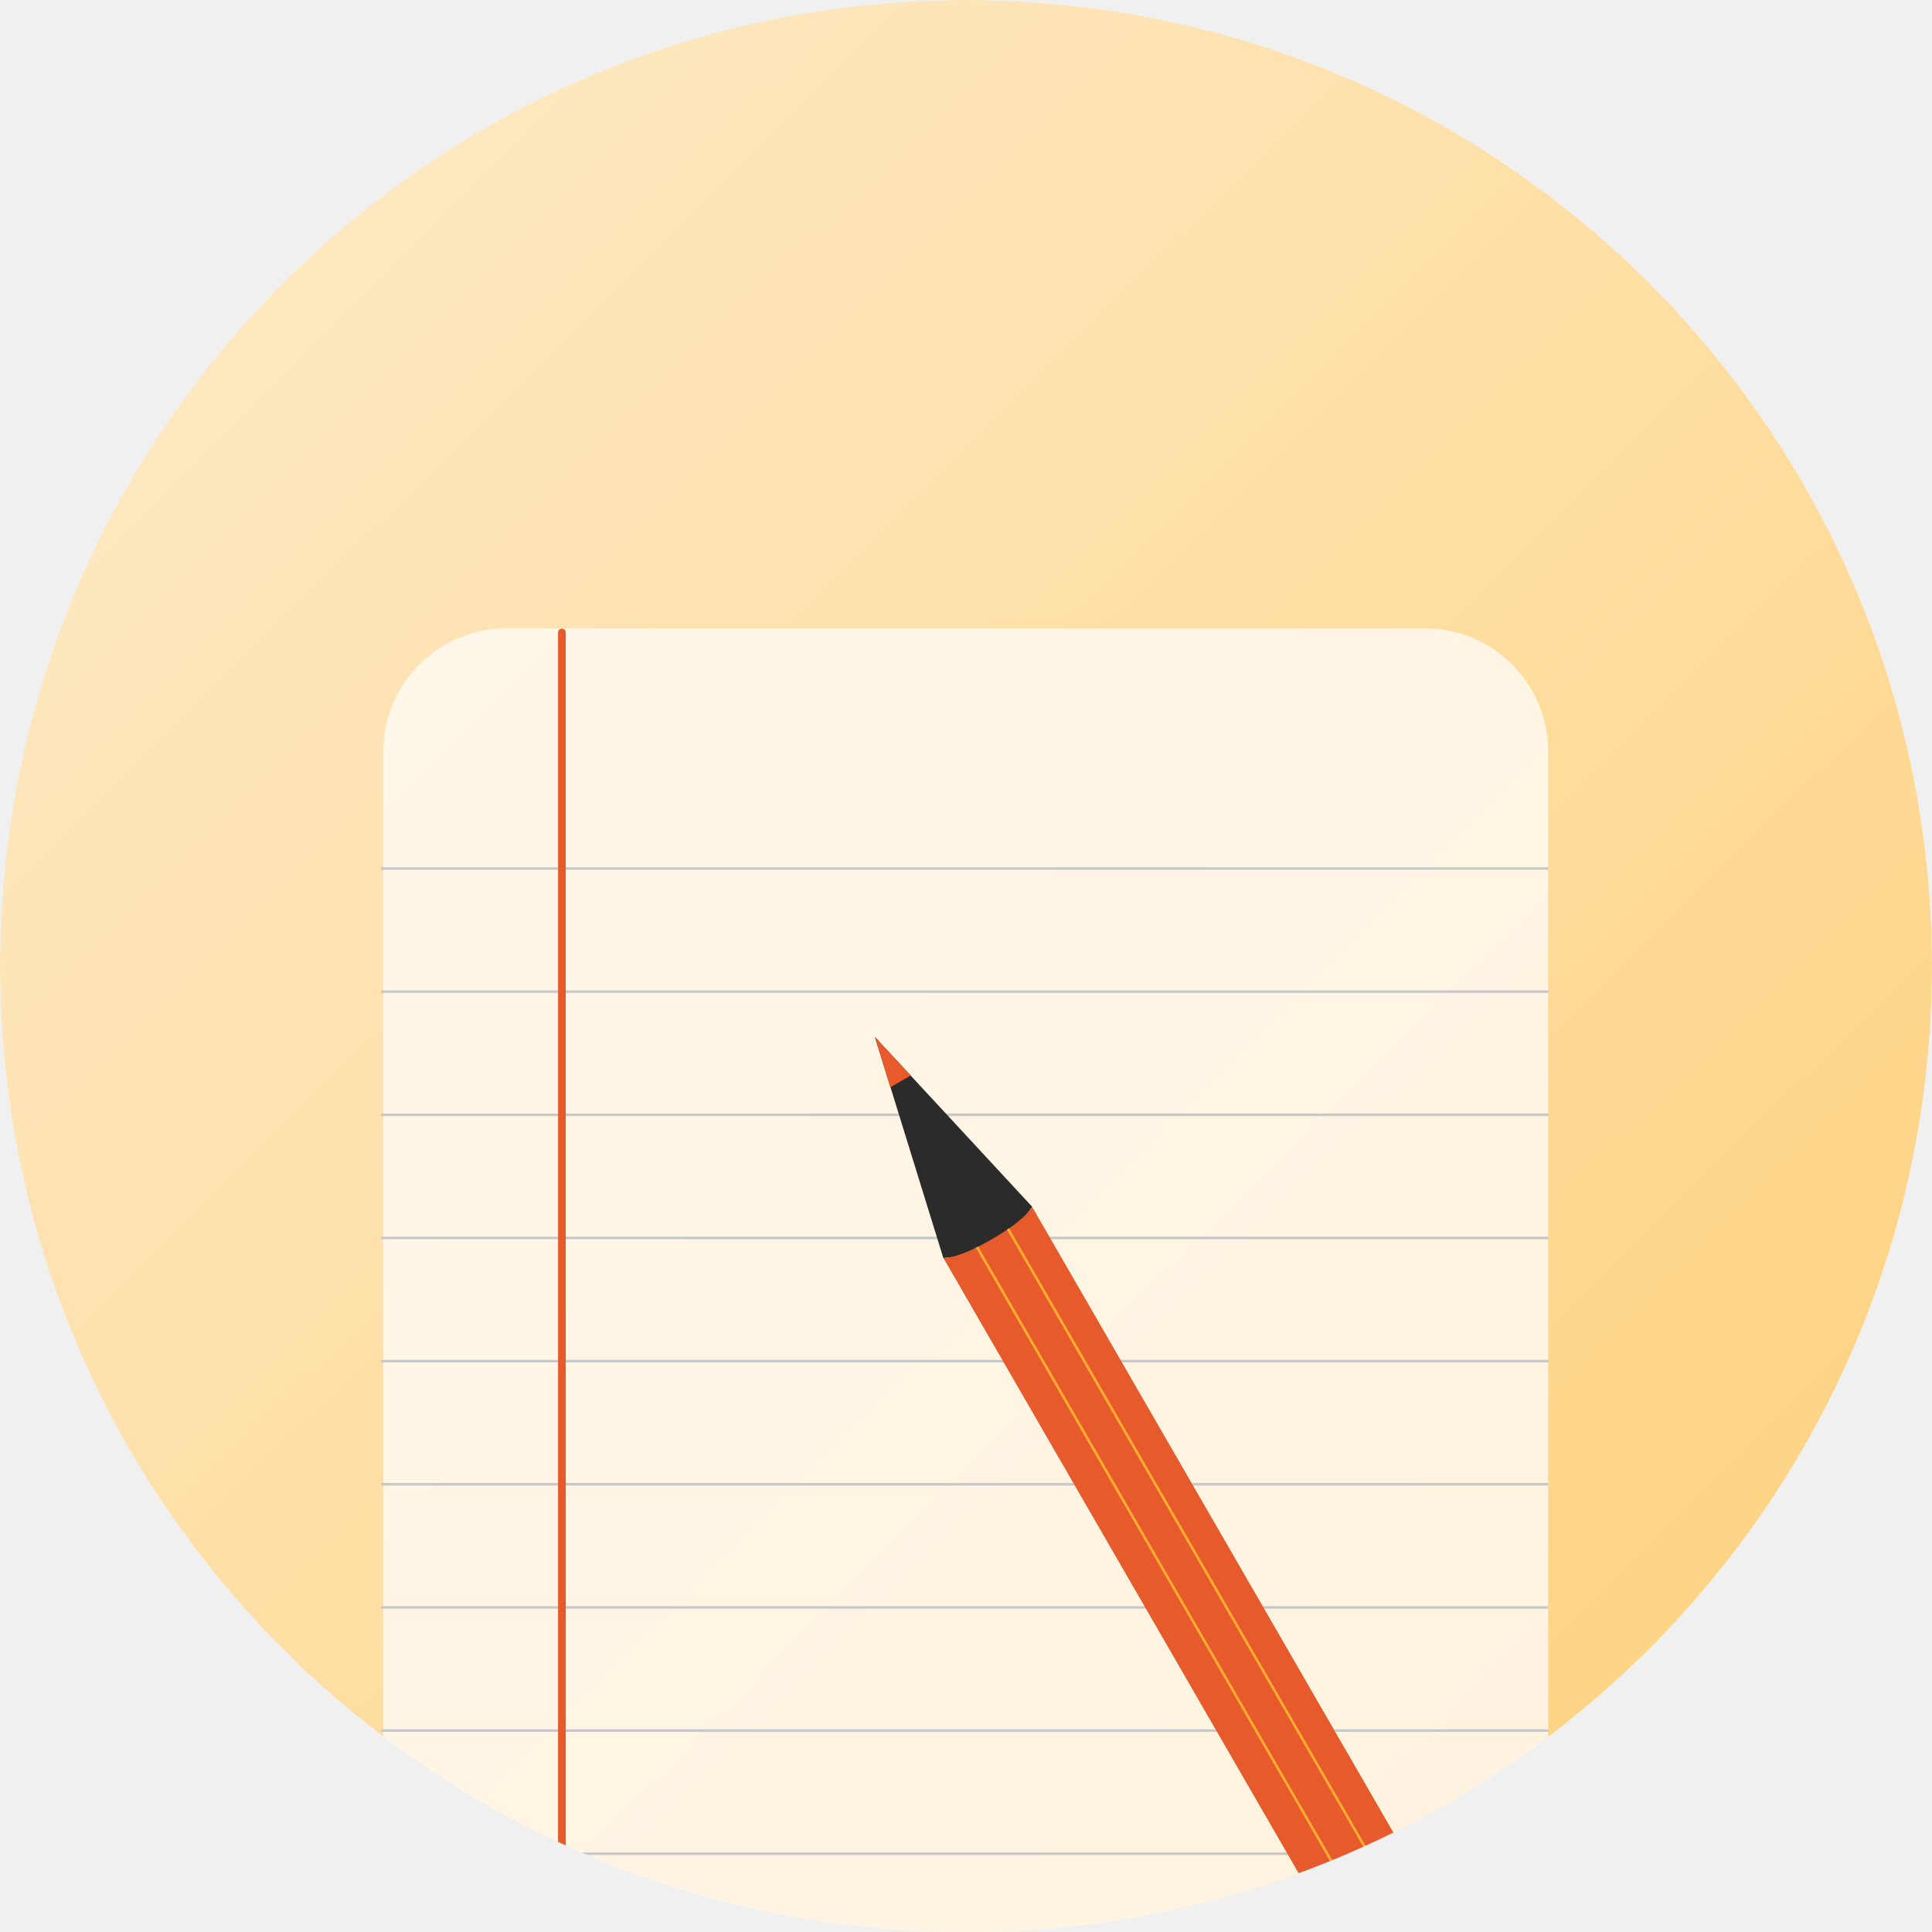
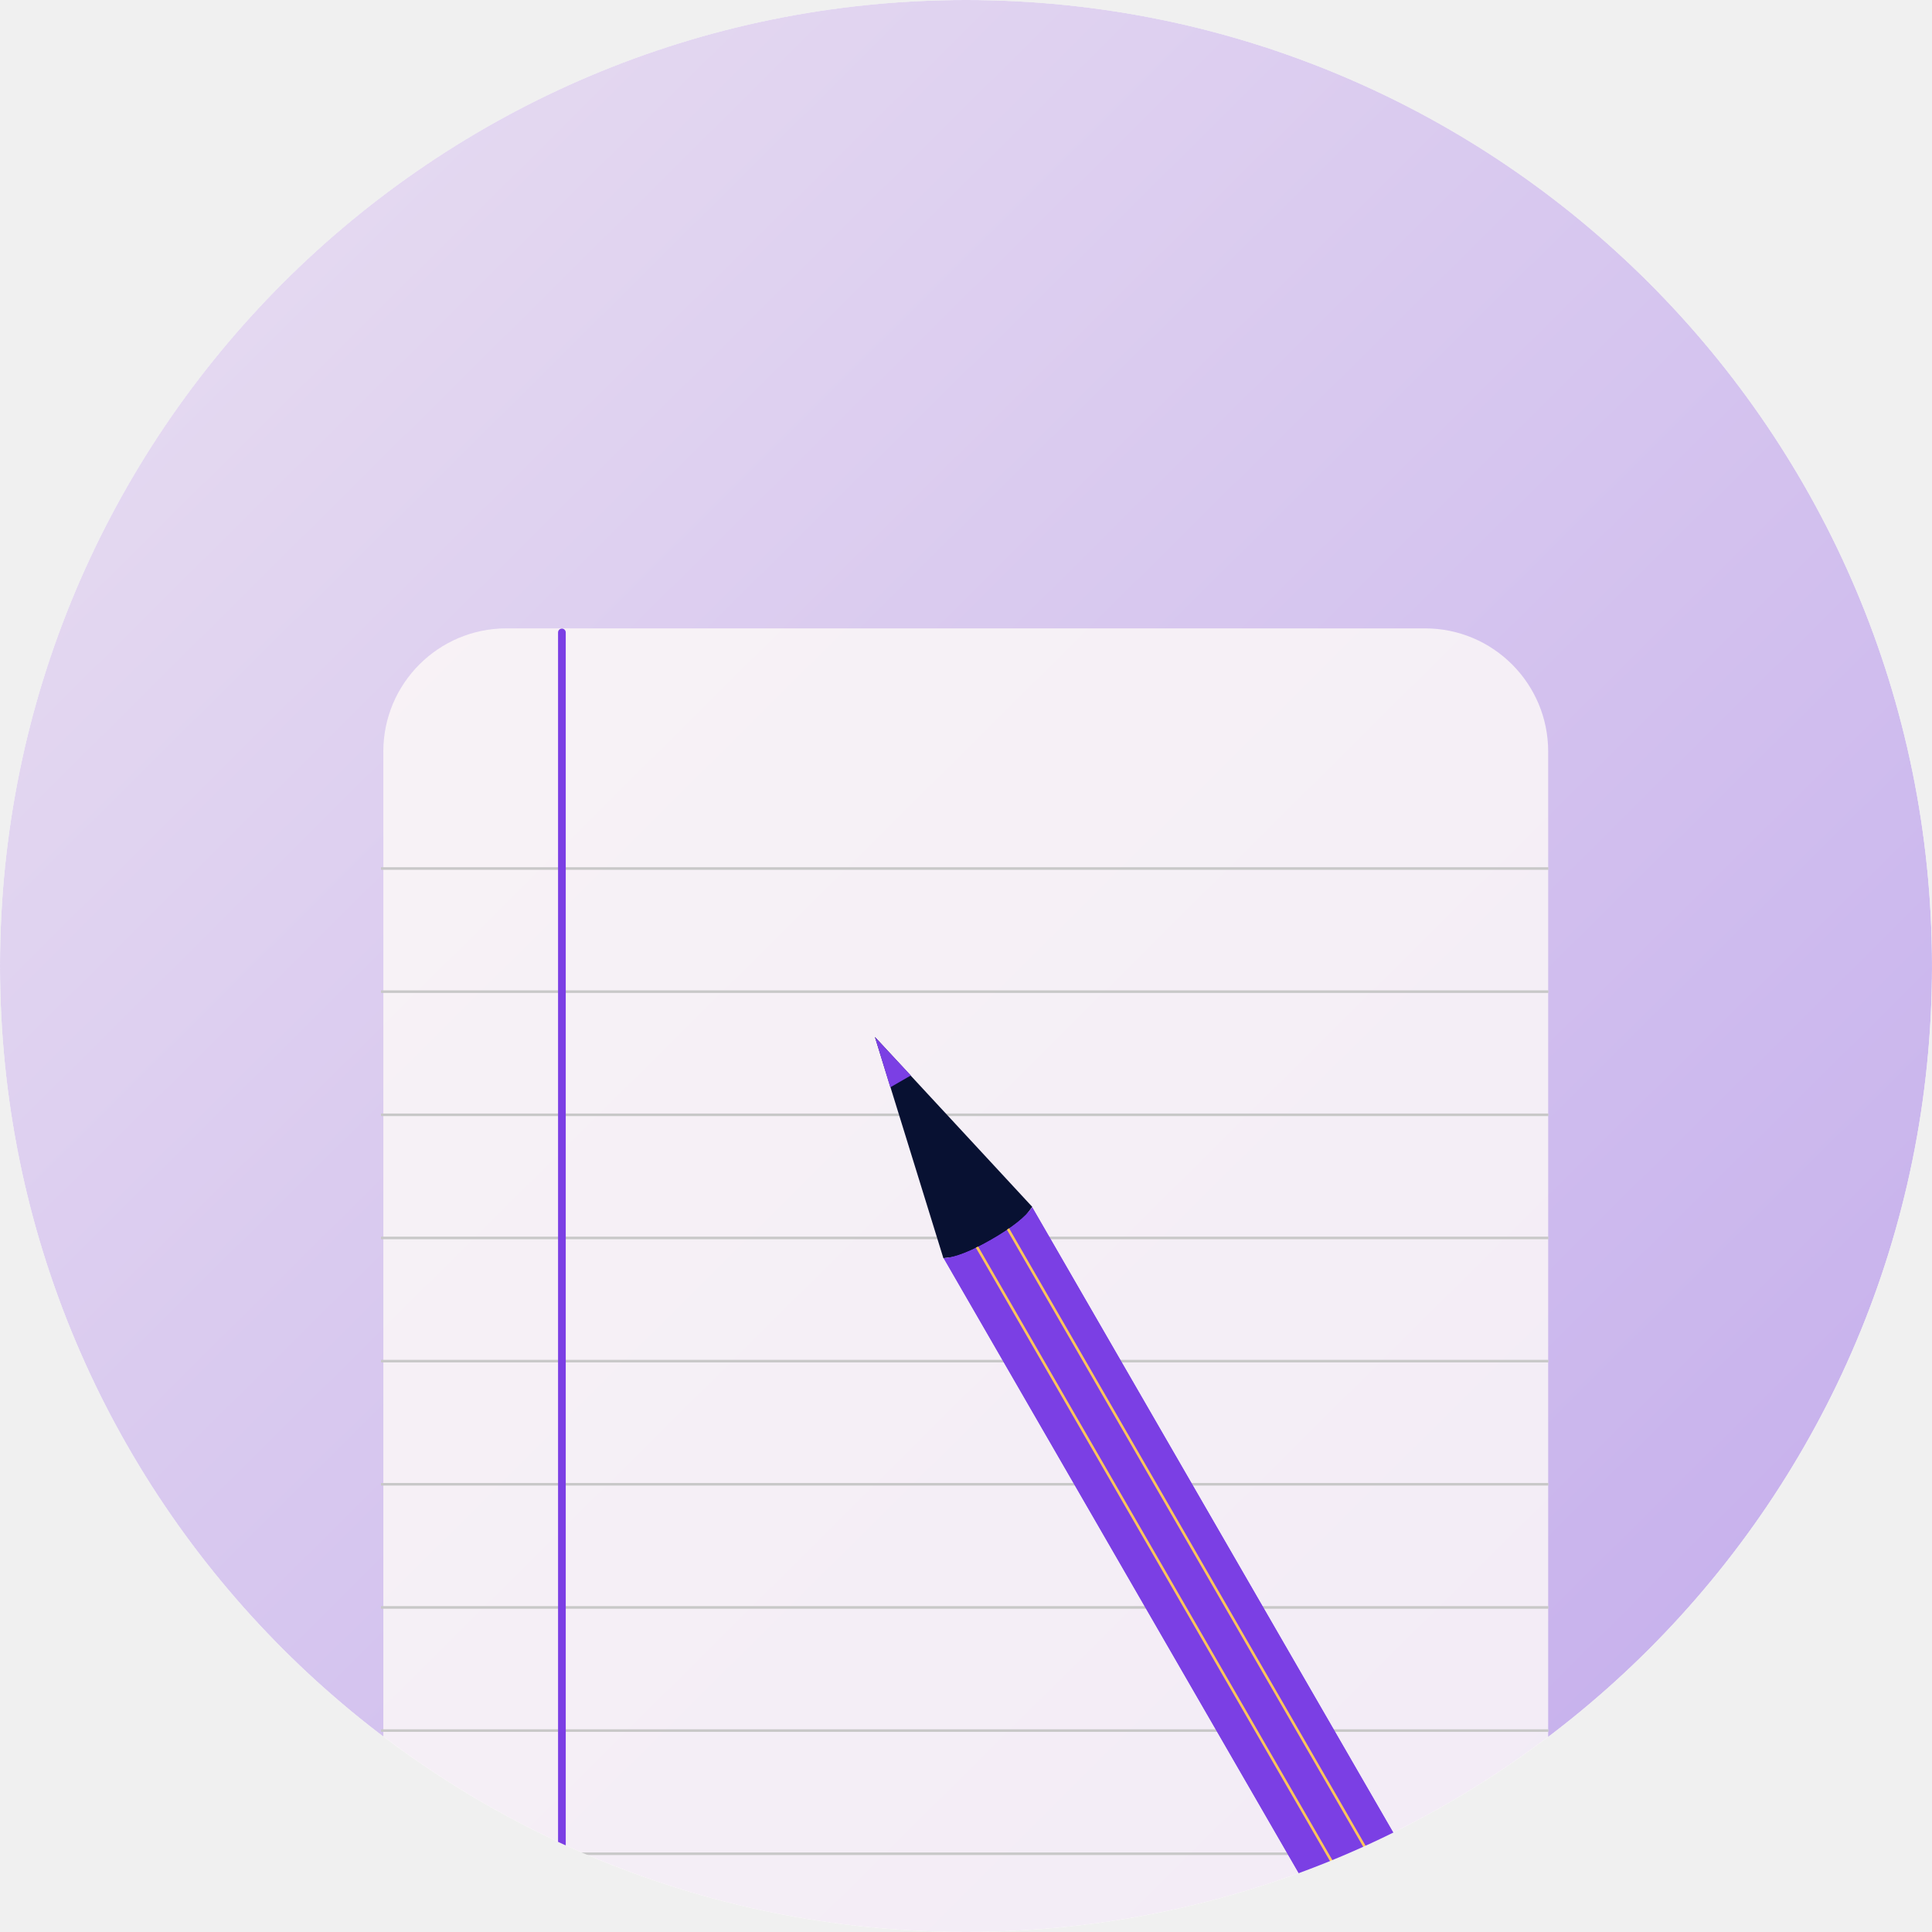
- <svg xmlns="http://www.w3.org/2000/svg" width="211" height="211" fill="none" viewBox="0 0 211 211">
-   <mask id="8okb492d0a" width="211" height="211" x="0" y="0" maskUnits="userSpaceOnUse">
-     <path fill="#fff" d="M105.5 211c58.266 0 105.5-47.234 105.5-105.5S163.766 0 105.5 0 0 47.234 0 105.5 47.234 211 105.5 211z" />
-   </mask>
-   <g mask="url(#8okb492d0a)">
-     <path fill="#fff" d="M105.5 211c58.266 0 105.5-47.234 105.5-105.5S163.766 0 105.5 0 0 47.234 0 105.5 47.234 211 105.5 211z" />
-   </g>
-   <mask id="vupsikuakb" width="211" height="211" x="0" y="0" maskUnits="userSpaceOnUse">
-     <path fill="#fff" d="M105.5 211c58.266 0 105.5-47.234 105.5-105.5S163.766 0 105.5 0 0 47.234 0 105.5 47.234 211 105.5 211z" />
-   </mask>
-   <g mask="url(#vupsikuakb)">
-     <path fill="url(#paint0_linear)" d="M105.5 211c58.266 0 105.5-47.234 105.5-105.5S163.766 0 105.5 0 0 47.234 0 105.5 47.234 211 105.5 211z" opacity=".523" />
-     <path fill="#FFFCF8" d="M155.632 68.627H55.315c-7.428 0-13.45 6.022-13.45 13.45v179.056c0 7.428 6.022 13.45 13.45 13.45h100.317c7.428 0 13.45-6.022 13.45-13.45V82.077c0-7.428-6.022-13.45-13.45-13.45z" opacity=".777" />
-     <path stroke="#C8C8C8" stroke-linecap="square" stroke-width=".28" d="M41.752 94.852h127.216M41.752 108.301h127.216M41.752 121.752h127.216M41.752 135.201h127.216M41.752 148.652h127.216M41.752 162.102h127.216M41.752 175.553h127.216M41.752 189.002h127.216M41.752 202.453h127.216" />
-     <path fill="#2B2B2B" fill-rule="evenodd" d="M95.553 113.249l17.182 18.553c-1.596 2.216-2.934 3.635-4.012 4.258-1.079.622-2.977 1.071-5.694 1.346l-7.476-24.157z" clip-rule="evenodd" />
-     <path fill="#E75A2B" fill-rule="evenodd" d="M95.552 113.248l3.924 4.206-2.244 1.296-1.68-5.502z" clip-rule="evenodd" />
-     <mask id="zzdvbryjkc" width="65" height="101" x="103" y="131" maskUnits="userSpaceOnUse">
-       <path fill="#fff" d="M103.029 137.406c1.286-.095 3.044-.786 5.274-2.074 2.23-1.287 3.708-2.464 4.433-3.53l54.459 94.325c-.983 1.28-2.447 2.482-4.391 3.604-1.944 1.123-3.716 1.789-5.316 2l-54.459-94.325z" />
-     </mask>
-     <g mask="url(#zzdvbryjkc)">
-       <path fill="#E75A2B" d="M103.029 137.406c1.286-.095 3.044-.786 5.274-2.074 2.23-1.287 3.708-2.464 4.433-3.53l54.459 94.325c-.983 1.28-2.447 2.482-4.391 3.604-1.944 1.123-3.716 1.789-5.316 2l-54.459-94.325z" />
-       <path stroke="#FFAD2F" stroke-linecap="square" stroke-width=".28" d="M106.375 135.637l54.922 95.127M109.773 133.674l54.922 95.127" />
-     </g>
-     <path stroke="#E75A2B" stroke-linecap="round" stroke-width=".841" d="M61.367 69.072v136.184" />
-   </g>
+ <svg xmlns="http://www.w3.org/2000/svg" width="211" height="211" viewBox="0 0 211 211" fill="none">
  <defs>
-     <linearGradient id="paint0_linear" x1="-99.358" x2="211" y1="-101.737" y2="211" gradientUnits="userSpaceOnUse">
+     <linearGradient id="paint0_linear_3037_34" x1="-99.358" y1="-101.737" x2="211" y2="211" gradientUnits="userSpaceOnUse">
      <stop stop-color="#FAF4EA" />
-       <stop offset="1" stop-color="#FFA600" />
+       <stop offset="1" stop-color="#8B5EDB" />
    </linearGradient>
  </defs>
+   <mask id="mask0_3037_34" style="mask-type:alpha" maskUnits="userSpaceOnUse" x="0" y="0" width="211" height="211">
+     <path d="M105.5 211C163.766 211 211 163.766 211 105.5C211 47.234 163.766 0 105.5 0C47.234 0 0 47.234 0 105.5C0 163.766 47.234 211 105.5 211Z" fill="white" />
+   </mask>
+   <g mask="url(#mask0_3037_34)">
+     <path d="M105.5 211C163.766 211 211 163.766 211 105.5C211 47.234 163.766 0 105.5 0C47.234 0 0 47.234 0 105.5C0 163.766 47.234 211 105.5 211Z" fill="white" />
+   </g>
+   <mask id="mask1_3037_34" style="mask-type:alpha" maskUnits="userSpaceOnUse" x="0" y="0" width="211" height="211">
+     <path d="M105.5 211C163.766 211 211 163.766 211 105.5C211 47.234 163.766 0 105.5 0C47.234 0 0 47.234 0 105.5C0 163.766 47.234 211 105.5 211Z" fill="white" />
+   </mask>
+   <g mask="url(#mask1_3037_34)">
+     <path opacity="0.523" d="M105.5 211C163.766 211 211 163.766 211 105.5C211 47.234 163.766 0 105.5 0C47.234 0 0 47.234 0 105.5C0 163.766 47.234 211 105.5 211Z" fill="url(#paint0_linear_3037_34)" />
+     <path opacity="0.777" d="M155.632 68.627H55.315C47.887 68.627 41.865 74.649 41.865 82.077V261.133C41.865 268.561 47.887 274.583 55.315 274.583H155.632C163.06 274.583 169.082 268.561 169.082 261.133V82.077C169.082 74.649 163.06 68.627 155.632 68.627Z" fill="#FFFCF8" />
+     <path d="M41.752 94.852H168.968" stroke="#C8C8C8" stroke-width="0.28" stroke-linecap="square" />
+     <path d="M41.752 108.301H168.968" stroke="#C8C8C8" stroke-width="0.28" stroke-linecap="square" />
+     <path d="M41.752 121.752H168.968" stroke="#C8C8C8" stroke-width="0.28" stroke-linecap="square" />
+     <path d="M41.752 135.201H168.968" stroke="#C8C8C8" stroke-width="0.28" stroke-linecap="square" />
+     <path d="M41.752 148.652H168.968" stroke="#C8C8C8" stroke-width="0.28" stroke-linecap="square" />
+     <path d="M41.752 162.102H168.968" stroke="#C8C8C8" stroke-width="0.28" stroke-linecap="square" />
+     <path d="M41.752 175.553H168.968" stroke="#C8C8C8" stroke-width="0.28" stroke-linecap="square" />
+     <path d="M41.752 189.002H168.968" stroke="#C8C8C8" stroke-width="0.28" stroke-linecap="square" />
+     <path d="M41.752 202.453H168.968" stroke="#C8C8C8" stroke-width="0.28" stroke-linecap="square" />
+     <path fill-rule="evenodd" clip-rule="evenodd" d="M95.553 113.249L112.735 131.802C111.139 134.018 109.801 135.437 108.723 136.06C107.644 136.682 105.746 137.131 103.029 137.406L95.553 113.249Z" fill="#081132" />
+     <path fill-rule="evenodd" clip-rule="evenodd" d="M95.552 113.248L99.477 117.454L97.232 118.75L95.552 113.248Z" fill="#7B3FE4" />
+     <mask id="mask2_3037_34" style="mask-type:alpha" maskUnits="userSpaceOnUse" x="103" y="131" width="65" height="101">
+       <path d="M103.029 137.406C104.315 137.311 106.073 136.62 108.303 135.332C110.533 134.045 112.011 132.868 112.736 131.802L167.195 226.127C166.212 227.407 164.748 228.609 162.804 229.731C160.86 230.854 159.088 231.52 157.488 231.731L103.029 137.406Z" fill="white" />
+     </mask>
+     <g mask="url(#mask2_3037_34)">
+       <path d="M103.029 137.406C104.315 137.311 106.073 136.62 108.303 135.332C110.533 134.045 112.011 132.868 112.736 131.802L167.195 226.127C166.212 227.407 164.748 228.609 162.804 229.731C160.86 230.854 159.088 231.52 157.488 231.731L103.029 137.406Z" fill="#7B3FE4" />
+       <path d="M106.375 135.637L161.297 230.764" stroke="#FFC55A" stroke-width="0.28" stroke-linecap="square" />
+       <path d="M109.773 133.674L164.695 228.801" stroke="#FFC55A" stroke-width="0.28" stroke-linecap="square" />
+     </g>
+     <path d="M61.367 69.072V205.256" stroke="#7B3FE4" stroke-width="0.841" stroke-linecap="round" />
+   </g>
</svg>
